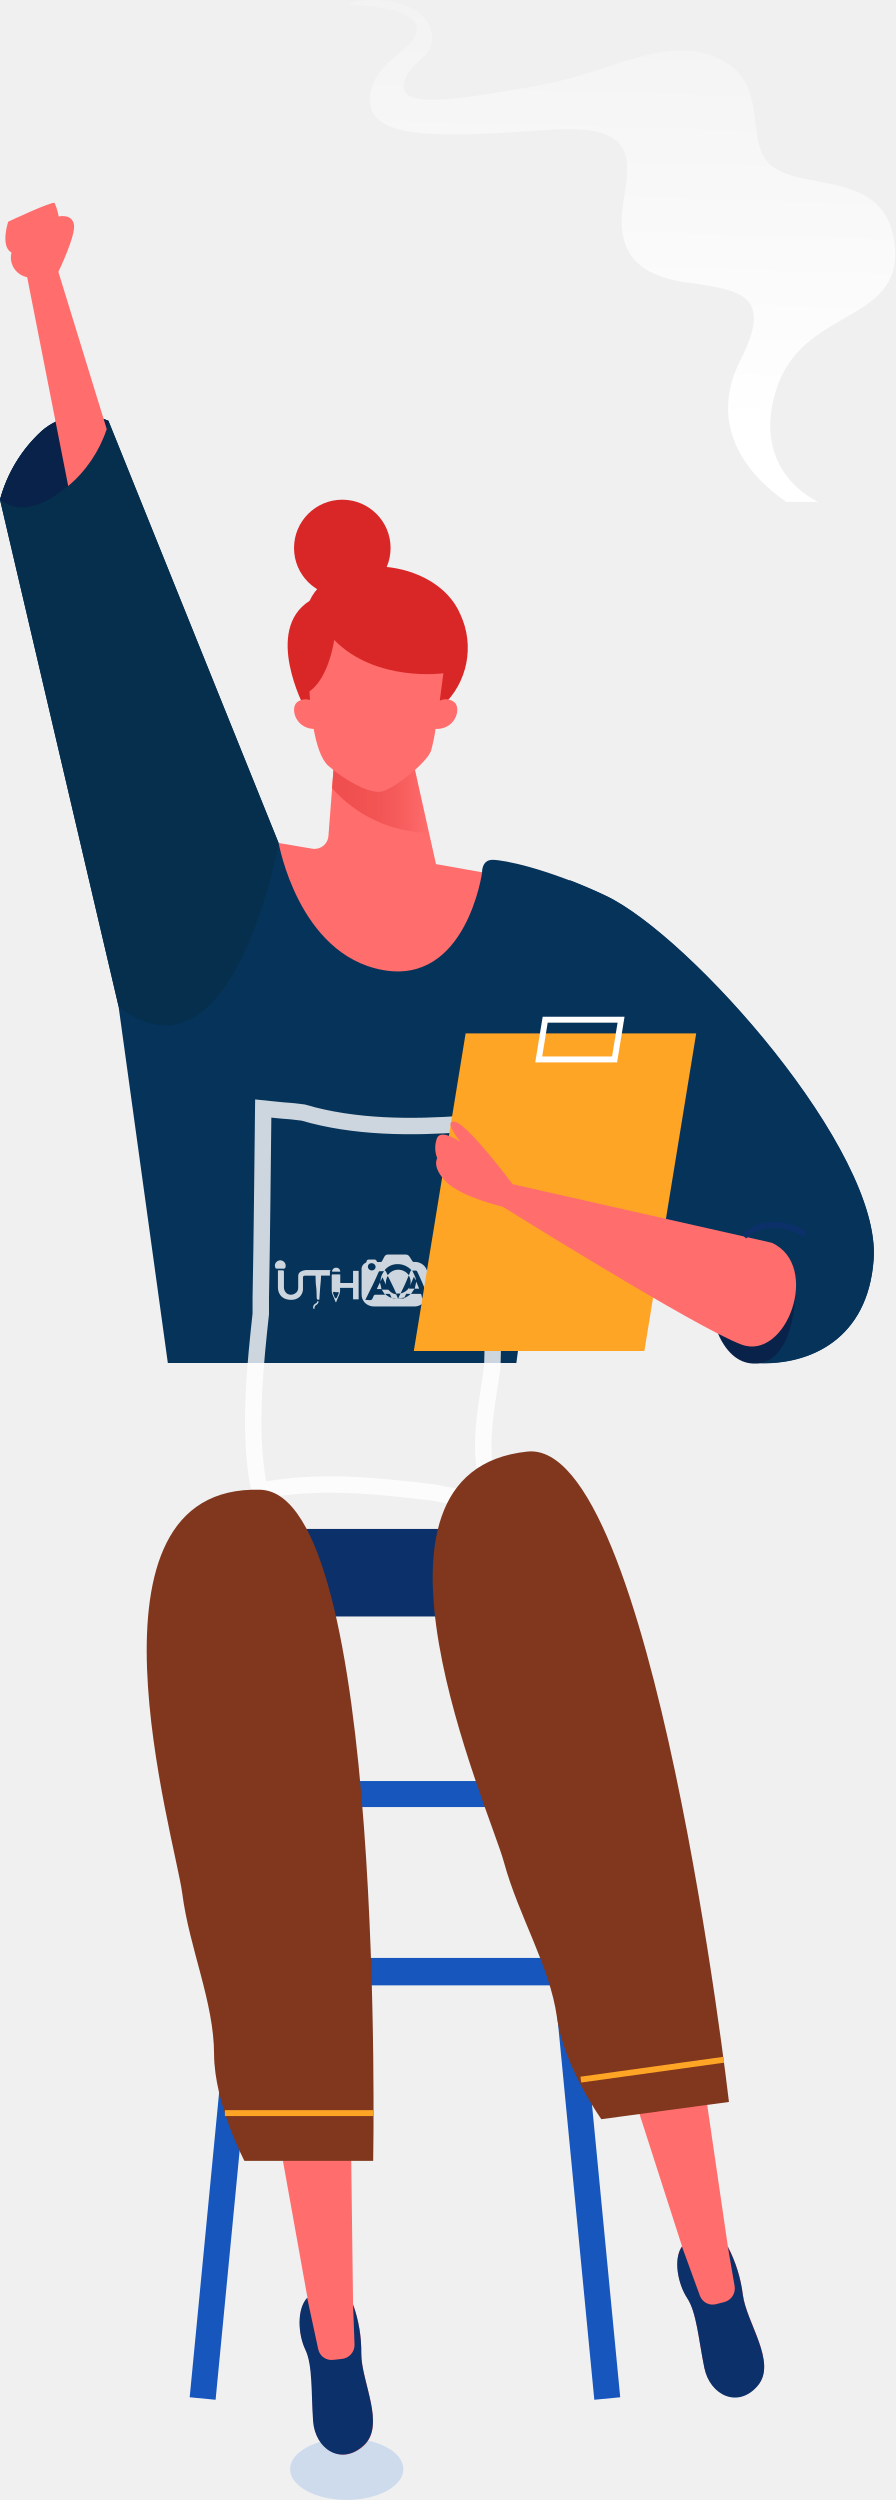
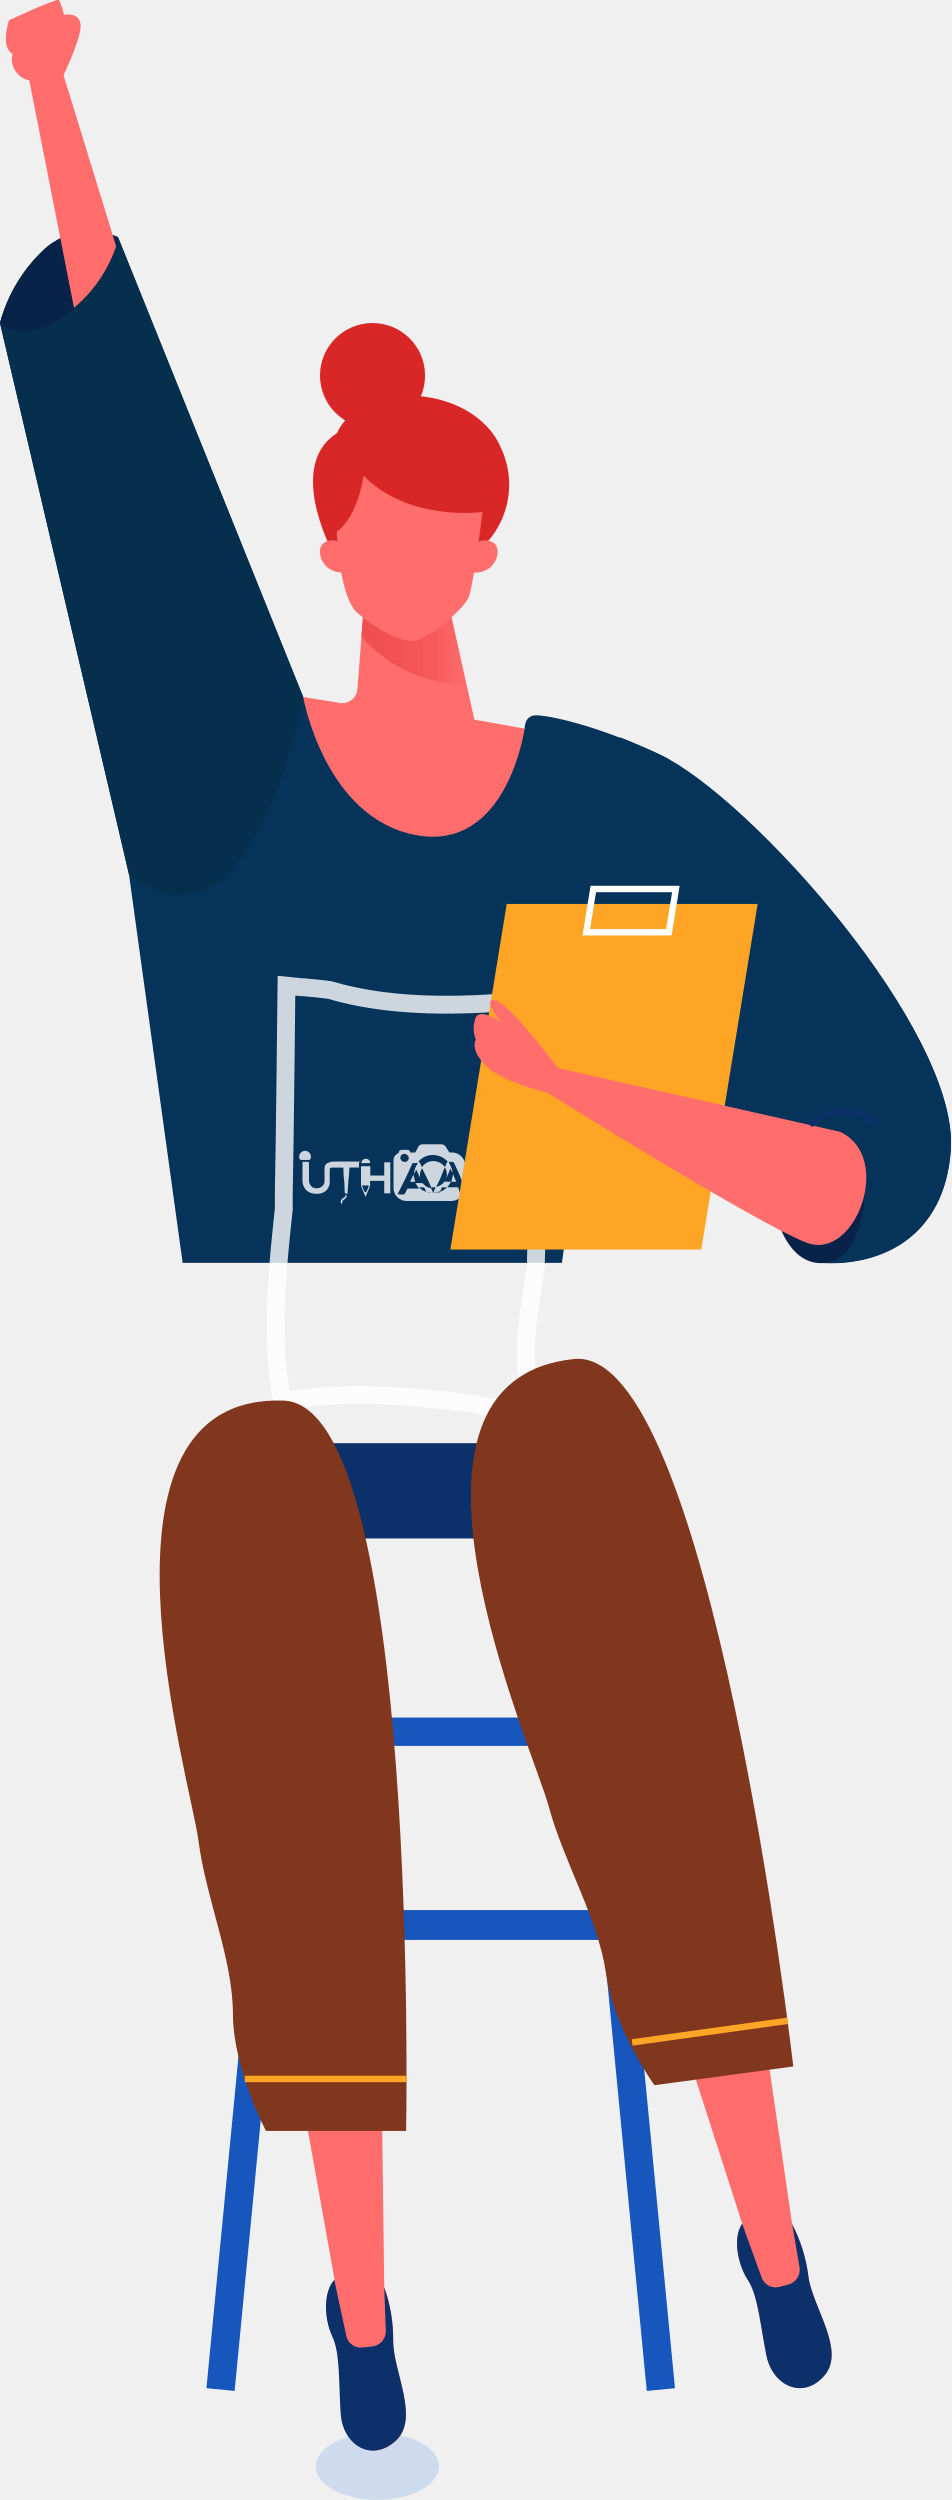
- <svg xmlns="http://www.w3.org/2000/svg" viewBox="0 0 109.06 304.48">
+ <svg xmlns="http://www.w3.org/2000/svg" viewBox="0 0 106.43 279.78">
  <defs>
-     <style>.cls-1,.cls-13,.cls-15,.cls-18,.cls-2,.cls-8{fill:none;stroke-miterlimit:10;}.cls-1,.cls-2{stroke:#1656bd;}.cls-1{stroke-width:3.17px;}.cls-2{stroke-width:3.34px;}.cls-3{fill:#0c3069;}.cls-4{fill:#cedbed;}.cls-5{fill:#ff6d6d;}.cls-6{fill:#063359;}.cls-7{fill:#052f4c;}.cls-13,.cls-8{stroke:#fff;}.cls-8{stroke-width:2px;}.cls-10,.cls-8{opacity:0.8;}.cls-9{fill:#08224a;}.cls-11{fill:#fff;}.cls-12{fill:#ffa526;}.cls-13,.cls-15,.cls-18{stroke-width:0.72px;}.cls-14{fill:#80371d;}.cls-15{stroke:#ffa526;}.cls-16{fill:url(#linear-gradient);}.cls-17{fill:#d92727;}.cls-18{stroke:#0c3069;}.cls-19{fill:url(#linear-gradient-2);}</style>
-     <linearGradient id="linear-gradient" x1="40.44" y1="96.82" x2="52.23" y2="96.82" gradientUnits="userSpaceOnUse">
+     <style>.cls-1,.cls-13,.cls-15,.cls-18,.cls-2,.cls-8{fill:none;stroke-miterlimit:10;}.cls-1,.cls-2{stroke:#1656bd;}.cls-1{stroke-width:3.17px;}.cls-2{stroke-width:3.34px;}.cls-3{fill:#0c3069;}.cls-4{fill:#cedbed;}.cls-5{fill:#ff6d6d;}.cls-6{fill:#063359;}.cls-7{fill:#052f4c;}.cls-13,.cls-8{stroke:#fff;}.cls-8{stroke-width:2px;}.cls-10,.cls-8{opacity:0.8;}.cls-9{fill:#08224a;}.cls-11{fill:#fff;}.cls-12{fill:#ffa526;}.cls-13,.cls-15,.cls-18{stroke-width:0.72px;}.cls-14{fill:#80371d;}.cls-15{stroke:#ffa526;}.cls-16{fill:url(#linear-gradient);}.cls-17{fill:#d92727;}.cls-18{stroke:#0c3069;}</style>
+     <linearGradient id="linear-gradient" x1="40.44" y1="72.11" x2="52.23" y2="72.11" gradientUnits="userSpaceOnUse">
      <stop offset="0" stop-color="#f04f4f" />
      <stop offset="0.15" stop-color="#f04f4f" stop-opacity="0.99" />
      <stop offset="0.28" stop-color="#f04f4f" stop-opacity="0.94" />
      <stop offset="0.4" stop-color="#f04f4f" stop-opacity="0.86" />
      <stop offset="0.53" stop-color="#f04f4f" stop-opacity="0.76" />
      <stop offset="0.65" stop-color="#f04f4f" stop-opacity="0.62" />
      <stop offset="0.76" stop-color="#f04f4f" stop-opacity="0.45" />
      <stop offset="0.88" stop-color="#f04f4f" stop-opacity="0.25" />
      <stop offset="0.99" stop-color="#f04f4f" stop-opacity="0.02" />
      <stop offset="1" stop-color="#f04f4f" stop-opacity="0" />
    </linearGradient>
-     <linearGradient id="linear-gradient-2" x1="74.67" y1="54.83" x2="76.52" y2="-12.02" gradientUnits="userSpaceOnUse">
-       <stop offset="0.05" stop-color="#fff" />
-       <stop offset="1" stop-color="#fff" stop-opacity="0" />
-     </linearGradient>
  </defs>
  <g id="Layer_2" data-name="Layer 2">
    <g id="girl_1" data-name="girl 1">
-       <line class="cls-1" x1="34.15" y1="194.05" x2="24.68" y2="292.12" />
-       <line class="cls-1" x1="64.5" y1="194.05" x2="73.96" y2="292.12" />
-       <line class="cls-1" x1="31.79" y1="218.5" x2="67.01" y2="218.5" />
-       <line class="cls-2" x1="29.85" y1="240.13" x2="68.94" y2="240.13" />
-       <rect class="cls-3" x="24.68" y="186.21" width="49.27" height="10.66" rx="3.4" />
-       <ellipse class="cls-4" cx="42.23" cy="300.72" rx="6.9" ry="3.75" />
-       <path class="cls-5" d="M42.75,261.07,43,280.65a17.1,17.1,0,0,1,1,6c0,3.44,3,8.74.32,11.21s-5.92.41-6.15-3,0-6.79-.94-8.67-1.06-4.95.22-6.33l-3.31-18.46Z" />
-       <path class="cls-3" d="M41.61,287.3l-1,.11a1.65,1.65,0,0,1-1.85-1.28l-1.35-6.28c-1.28,1.38-1.12,4.45-.22,6.33s.7,5.22.94,8.67,3.42,5.49,6.15,3S44,290.11,44,286.67a17.1,17.1,0,0,0-1-6l.18,4.88A1.71,1.71,0,0,1,41.61,287.3Z" />
-       <path class="cls-5" d="M85.82,254.23l2.83,19.37a17.25,17.25,0,0,1,1.82,5.84c.43,3.41,4.19,8.26,1.82,11.06s-5.81,1.2-6.51-2.18-.94-6.72-2.08-8.47-1.72-4.76-.64-6.29l-5.74-17.85Z" />
-       <path class="cls-3" d="M88.19,280.38l-.94.24a1.65,1.65,0,0,1-2-1l-2.19-6c-1.08,1.53-.51,4.55.64,6.29s1.39,5.09,2.08,8.47,4.13,5,6.51,2.18-1.39-7.65-1.82-11.06a17.25,17.25,0,0,0-1.82-5.84l.83,4.82A1.72,1.72,0,0,1,88.19,280.38Z" />
-       <path class="cls-6" d="M33.93,102.67s11.7,9.67,24.78,3.57c0,0-.05-1.52,1.27-1.52s6.57,1,13.83,4.41C84,114,107.37,140.18,106.4,153.43c-.7,9.69-7.75,12.86-14.09,12.6s-5.81-11-5.81-11L66.59,138.28,62.89,166H20.44l-6-43.43L0,60.86a17.52,17.52,0,0,1,5.08-8.37,7.64,7.64,0,0,1,8.13-1.23Z" />
-       <path class="cls-7" d="M33.93,102.67,13.21,51.26a7.64,7.64,0,0,0-8.13,1.23A17.52,17.52,0,0,0,0,60.86L14.45,122.6C28.45,133.35,33.93,102.67,33.93,102.67Z" />
-       <path class="cls-8" d="M59.39,181.58a7.18,7.18,0,0,1-4.75.55c-.56-.08-1.12-.2-1.66-.33-7.24-.87-14.2-1.62-21.37-.22a34.18,34.18,0,0,1-.52-3.39c-.61-5.76,0-12,.67-18.17,0-.65,0-1.29,0-1.93.15-7.67.2-15.14.3-23.08l1.55.16c.55.06,1.15.11,1.86.16l1.45.17c6.28,1.85,13.28,1.85,19.64,1.38l1.41-.2c1-.16,1.9-.36,2.86-.62a5.6,5.6,0,0,1,1.35.73,7.24,7.24,0,0,1,1.32,1.29,8.89,8.89,0,0,1,.09,1.45,31.69,31.69,0,0,1-.88,5.37c-.08.53-.17,1.06-.26,1.58-.5,2.64-1.24,5.25-1.93,7.71-.05.54-.09,1.05-.12,1.57-.21,3.59-.38,7.17-.44,10.66-.08.59-.16,1.18-.25,1.77-.63,4.13-1.42,8.34-.28,12.56C59.4,181.26,59.39,181.58,59.39,181.58Z" />
-       <path class="cls-6" d="M92.31,166c6.34.26,13.39-2.91,14.09-12.6,1-13.25-22.37-39.46-32.59-44.3-1.58-.76-3.07-1.38-4.44-1.91h0c-9.31,15.2-2.78,31.06-2.78,31.06L86.5,155S86,165.76,92.31,166Z" />
-       <path class="cls-9" d="M96.9,155.71c.12,6.42-1.8,10.78-5.52,10.33s-5.53-6.46-4.88-11Z" />
+       <line class="cls-1" x1="34.15" y1="169.35" x2="24.68" y2="267.42" />
+       <line class="cls-1" x1="64.5" y1="169.35" x2="73.96" y2="267.42" />
+       <line class="cls-1" x1="31.79" y1="193.8" x2="67.01" y2="193.8" />
+       <line class="cls-2" x1="29.85" y1="215.43" x2="68.94" y2="215.43" />
+       <rect class="cls-3" x="24.68" y="161.51" width="49.27" height="10.66" rx="3.4" />
+       <ellipse class="cls-4" cx="42.23" cy="276.02" rx="6.9" ry="3.75" />
+       <path class="cls-5" d="M42.75,236.37,43,255.94a17.19,17.19,0,0,1,1,6c0,3.44,3,8.74.32,11.21s-5.92.41-6.15-3,0-6.79-.94-8.67-1.06-5,.22-6.33l-3.31-18.46Z" />
+       <path class="cls-3" d="M41.61,262.6l-1,.11a1.65,1.65,0,0,1-1.85-1.28l-1.35-6.28c-1.28,1.38-1.12,4.44-.22,6.33s.7,5.22.94,8.67,3.42,5.49,6.15,3S44,265.41,44,262a17.19,17.19,0,0,0-1-6l.18,4.89A1.71,1.71,0,0,1,41.61,262.6Z" />
+       <path class="cls-5" d="M85.82,229.53l2.83,19.37a17.25,17.25,0,0,1,1.82,5.84c.43,3.41,4.19,8.25,1.82,11.06s-5.81,1.2-6.51-2.18-.94-6.72-2.08-8.47-1.72-4.76-.64-6.3L77.32,231Z" />
+       <path class="cls-3" d="M88.19,255.68l-.94.24a1.65,1.65,0,0,1-2-1l-2.19-6.05c-1.08,1.54-.51,4.56.64,6.3s1.39,5.09,2.08,8.47,4.13,5,6.51,2.18-1.39-7.65-1.82-11.06a17.25,17.25,0,0,0-1.82-5.84l.83,4.82A1.72,1.72,0,0,1,88.19,255.68Z" />
+       <path class="cls-6" d="M33.93,78s11.7,9.67,24.78,3.57c0,0-.05-1.52,1.27-1.52s6.57,1,13.83,4.4c10.22,4.85,33.56,31.06,32.59,44.31-.7,9.69-7.75,12.86-14.09,12.6s-5.81-11-5.81-11L66.59,113.58l-3.7,27.75H20.44l-6-43.43L0,36.16a17.47,17.47,0,0,1,5.08-8.37,7.66,7.66,0,0,1,8.13-1.24Z" />
+       <path class="cls-7" d="M33.93,78,13.21,26.55a7.66,7.66,0,0,0-8.13,1.24A17.47,17.47,0,0,0,0,36.16L14.45,97.9C28.45,108.65,33.93,78,33.93,78Z" />
+       <path class="cls-8" d="M59.39,156.88a7.24,7.24,0,0,1-4.75.55c-.56-.09-1.12-.21-1.66-.34-7.24-.86-14.2-1.61-21.37-.21a34.18,34.18,0,0,1-.52-3.39c-.61-5.76,0-12,.67-18.17,0-.65,0-1.29,0-1.93.15-7.67.2-15.14.3-23.08l1.55.16c.55,0,1.15.11,1.86.15l1.45.18c6.28,1.85,13.28,1.85,19.64,1.37.47,0,.94-.12,1.41-.2a27,27,0,0,0,2.86-.61,5.6,5.6,0,0,1,1.35.73,7.24,7.24,0,0,1,1.32,1.29,8.84,8.84,0,0,1,.09,1.44,31.81,31.81,0,0,1-.88,5.38c-.08.53-.17,1-.26,1.58-.5,2.64-1.24,5.25-1.93,7.71-.05.54-.09,1-.12,1.57-.21,3.59-.38,7.17-.44,10.66-.08.59-.16,1.18-.25,1.77-.63,4.13-1.42,8.34-.28,12.56C59.4,156.56,59.39,156.88,59.39,156.88Z" />
+       <path class="cls-6" d="M92.31,141.33c6.34.26,13.39-2.91,14.09-12.6,1-13.25-22.37-39.46-32.59-44.31-1.58-.75-3.07-1.37-4.44-1.91h0c-9.31,15.21-2.78,31.07-2.78,31.07L86.5,130.32S86,141.06,92.31,141.33Z" />
+       <path class="cls-9" d="M96.9,131c.12,6.42-1.8,10.78-5.52,10.33s-5.53-6.46-4.88-11Z" />
      <g id="Layer_2-2" data-name="Layer 2" class="cls-10">
        <g id="Layer_1-2" data-name="Layer 1-2">
-           <path class="cls-11" d="M48.79,157.53a1.66,1.66,0,0,0,1.08-.76l-.07.18h.69l-.43.63h1.08a.18.18,0,0,1,.2.15.42.42,0,0,0,0,.1c.08.25.13.55.55.39a1.58,1.58,0,0,1-1.44.9H45.6a1.6,1.6,0,0,1-1.14-.43,1.44,1.44,0,0,1-.42-1.1c0-.49,0-1,0-1.45s0-1,0-1.45a.86.86,0,0,1,.53-.91.26.26,0,0,0,.07-.11c0-.2.13-.27.34-.27h.5c.27,0,.33,0,.45.3h.47a.22.22,0,0,0,.12-.09l.28-.53a.48.48,0,0,1,.48-.29h2.1a.56.56,0,0,1,.52.3c.1.17.22.33.32.5a.21.21,0,0,0,.2.11,1.47,1.47,0,0,1,.8.15,1.49,1.49,0,0,1,.85,1.24c0,.43,0,.87,0,1.3s0,.87,0,1.3c0,0,0,.05,0,.08l-.07-.16c-.18-.45-.36-.9-.55-1.35s-.41-.9-.62-1.36a.22.22,0,0,0-.24-.15h-.38c.14.29.28.58.4.88a.52.52,0,0,1,0,.3l-.2-.44c-.16.39-.31.76-.48,1.14a1.52,1.52,0,0,0-.15-1.29c-.13.33-.27.64-.4.95s-.39.83-.6,1.25h-.55s0,0,0-.06c-.15-.35-.3-.69-.46-1s-.33-.69-.5-1l-.05-.07a1.6,1.6,0,0,0-.21,1.06l-.43-.91-.24.53a2,2,0,0,1,.44-1.27h-.46c-.12,0-.17,0-.22.14-.23.53-.48,1.07-.74,1.61-.13.27-.26.53-.4.8l-.4.81-.07.14h.16c.19,0,.43.06.57,0s.2-.31.29-.49a.21.21,0,0,1,.24-.14h1.14l-.4-.62h.67a.22.22,0,0,1,.22.09,1.38,1.38,0,0,0,.87.48c.08.18.15.36.24.55C48.59,157.88,48.69,157.71,48.79,157.53Zm.46.55a2.22,2.22,0,0,0,.77-.5h-.46a.11.11,0,0,0-.09,0c-.08.14-.14.3-.22.45a8.62,8.62,0,0,1-.87.11,4.5,4.5,0,0,1-.63-.07l0,0a.45.45,0,0,0,.18.07h1C49.05,158.24,49.17,158.23,49.25,158.08Zm-2-2.79a1.51,1.51,0,0,1,1.22-.65,1.59,1.59,0,0,1,1.32.67c.14-.18.11-.46.32-.61a2.26,2.26,0,0,0-1.72-.74,2,2,0,0,0-1.56.75C47.09,154.82,47.06,155.12,47.24,155.29Zm-2-1.45a.44.44,0,0,0-.45.45.48.48,0,0,0,.49.44h0a.45.45,0,0,0,.46-.45.49.49,0,0,0-.5-.44Zm1.64,3.74a2.08,2.08,0,0,0,.81.5c-.07-.15-.11-.28-.18-.41a.19.19,0,0,0-.12-.09c-.15,0-.31,0-.51,0Z" />
-           <path class="cls-11" d="M40.18,154.77v.59H39.1c0,.51-.07,1-.11,1.49s-.07,1-.1,1.44l0,0c-.3,0-.3,0-.32-.28s0-.88-.07-1.32-.05-.88-.07-1.32c-.42,0-.84,0-1.27,0-.24,0-.26.07-.26.31,0,.47,0,.94,0,1.4a1.36,1.36,0,0,1-.42.88,1.48,1.48,0,0,1-.92.35,2.12,2.12,0,0,1-.66-.07,1.37,1.37,0,0,1-.77-.52,1.59,1.59,0,0,1-.28-.94v-2.06c.22,0,.44,0,.66,0,0,0,.07.09.07.14l0,.88c0,.3,0,.59,0,.89v.19a.93.93,0,0,0,.42.76.9.9,0,0,0,.86,0,.78.78,0,0,0,.46-.74c0-.46,0-.93,0-1.39a.6.6,0,0,1,.36-.61,1.51,1.51,0,0,1,.63-.16l1.46,0h1.55Z" />
-           <path class="cls-11" d="M55.21,158.23a.49.49,0,0,1-.58-.24l-.75-1c-.25-.35-.51-.7-.78-1.06,0,0,0,.58,0,1.17s0,1.17,0,1.17h-.62s0-.88,0-1.75,0-1.74,0-1.74.3,0,.45,0a.33.33,0,0,1,.14.1l.73.95.72,1,.11.15s0-.53,0-1.07,0-1.07,0-1.07h.63s0,.87,0,1.74S55.21,158.23,55.21,158.23Z" />
-           <path class="cls-11" d="M40.44,155.21h1v1.44h0v-.39H43v-1.48h.68s0,.22,0,.54v1.2c0,.43,0,.86,0,1.19s0,.54,0,.54H43l0-1.4h-1.6a1.56,1.56,0,0,1-.11.91c-.12.29-.27.57-.37.88a1.88,1.88,0,0,1-.1-.19c-.1-.24-.18-.48-.29-.71a1.4,1.4,0,0,1-.13-.63c0-.3,0-.6,0-.9s0-.6,0-.9Zm.49,2.2s-.06-.06-.08-.06l-.28,0a.58.58,0,0,0,0,.19,4.19,4.19,0,0,0,.2.49.19.19,0,0,0,.13.1.23.23,0,0,0,.13-.11c.08-.16.14-.32.21-.49a.35.35,0,0,0,0-.16,1.28,1.28,0,0,0-.27,0S41,157.38,40.93,157.41Z" />
-           <path class="cls-11" d="M34.14,154.51h-.42a.17.17,0,0,1-.19-.12.62.62,0,0,1,.15-.71.66.66,0,0,1,1.06.74.19.19,0,0,1-.14.09c-.16,0-.31,0-.46,0Z" />
-           <path class="cls-11" d="M41.44,154.88h-1a.47.47,0,0,1,.45-.48A.48.48,0,0,1,41.44,154.88Z" />
-           <path class="cls-11" d="M50.7,156.1c.12.28.23.56.35.85h-.54C50.58,156.67,50.64,156.39,50.7,156.1Z" />
-           <path class="cls-11" d="M38.63,158.48c.15,0,.21,0,.16.13a.6.6,0,0,1-.19.27c-.2.11-.35.24-.28.51h-.16a.49.49,0,0,1,.24-.61C38.51,158.71,38.65,158.66,38.63,158.48Z" />
-           <path class="cls-11" d="M52.22,158.23h-.28l.13-.4Z" />
-           <path class="cls-11" d="M49.25,158.08c-.08.15-.2.16-.35.16h-1a.45.45,0,0,1-.18-.07l0,0a4.5,4.5,0,0,0,.63.07,8.62,8.62,0,0,0,.87-.11Z" />
-           <path class="cls-11" d="M46.46,157h-.57l.38-.81C46.34,156.42,46.4,156.69,46.46,157Z" />
+           <path class="cls-11" d="M48.79,132.83a1.66,1.66,0,0,0,1.08-.76l-.07.18h.69l-.43.62h1.08a.18.18,0,0,1,.2.15.42.42,0,0,0,0,.1c.08.25.13.55.55.38a1.57,1.57,0,0,1-1.44.91H45.6a1.6,1.6,0,0,1-1.14-.43,1.44,1.44,0,0,1-.42-1.1c0-.49,0-1,0-1.45s0-1,0-1.45a.88.88,0,0,1,.53-.92.18.18,0,0,0,.07-.1c0-.2.13-.27.34-.28h.5c.27,0,.33,0,.45.3.15,0,.31,0,.47,0a.22.22,0,0,0,.12-.09l.28-.53a.51.51,0,0,1,.48-.3h2.1a.58.58,0,0,1,.52.3c.1.18.22.34.32.51a.21.21,0,0,0,.2.11,1.47,1.47,0,0,1,.8.15,1.49,1.49,0,0,1,.85,1.24c0,.43,0,.86,0,1.3s0,.87,0,1.3c0,0,0,.05,0,.07l-.07-.15c-.18-.45-.36-.9-.55-1.35s-.41-.9-.62-1.36a.22.22,0,0,0-.24-.15h-.38c.14.3.28.59.4.89a.52.52,0,0,1,0,.3l-.2-.44c-.16.39-.31.76-.48,1.13a1.5,1.5,0,0,0-.15-1.28c-.13.33-.27.64-.4,1s-.39.83-.6,1.25h-.55s0,0,0-.06c-.15-.35-.3-.69-.46-1s-.33-.69-.5-1l-.05-.07a1.59,1.59,0,0,0-.21,1.06l-.43-.91c-.09.2-.16.36-.24.52a2,2,0,0,1,.44-1.26c-.18,0-.32,0-.46,0s-.17,0-.22.14c-.23.53-.48,1.07-.74,1.61l-.4.8-.4.81-.07.14h.16c.19,0,.43.06.57,0s.2-.31.29-.49a.22.22,0,0,1,.24-.15h1.14l-.4-.62c.25,0,.47,0,.67,0a.23.23,0,0,1,.22.1,1.37,1.37,0,0,0,.87.47c.08.18.15.36.24.56C48.59,133.18,48.69,133,48.79,132.83Zm.46.55a2.22,2.22,0,0,0,.77-.5h-.46a.13.13,0,0,0-.09,0c-.08.15-.14.31-.22.46a8.62,8.62,0,0,1-.87.11,4.5,4.5,0,0,1-.63-.07l0,0c.06,0,.12.07.18.07h1C49.05,133.54,49.17,133.53,49.25,133.38Zm-2-2.79a1.48,1.48,0,0,1,1.22-.65,1.59,1.59,0,0,1,1.32.67c.14-.18.11-.47.32-.61a2.26,2.26,0,0,0-1.72-.74,2,2,0,0,0-1.56.75C47.09,130.11,47.06,130.42,47.24,130.59Zm-2-1.46a.44.44,0,0,0-.45.45.48.48,0,0,0,.49.45h0a.45.45,0,0,0,.46-.45.51.51,0,0,0-.5-.45Zm1.64,3.75a2.08,2.08,0,0,0,.81.5c-.07-.15-.11-.28-.18-.41a.19.19,0,0,0-.12-.09Z" />
+           <path class="cls-11" d="M40.18,130.07v.59H39.1c0,.5-.07,1-.11,1.48s-.07,1-.1,1.45l0,0c-.3,0-.3,0-.32-.28s0-.88-.07-1.32-.05-.88-.07-1.32c-.42,0-.84,0-1.27,0-.24,0-.26.07-.26.31,0,.47,0,.94,0,1.4a1.36,1.36,0,0,1-.42.88,1.42,1.42,0,0,1-.92.34,2.11,2.11,0,0,1-.66-.06,1.37,1.37,0,0,1-.77-.52,1.59,1.59,0,0,1-.28-.94v-2.06h.66s.07.1.07.15l0,.88c0,.3,0,.59,0,.89v.19a.93.93,0,0,0,.42.76,1,1,0,0,0,.86,0,.78.78,0,0,0,.46-.74c0-.46,0-.93,0-1.39a.6.6,0,0,1,.36-.61,1.51,1.51,0,0,1,.63-.16l1.46,0h1.55Z" />
+           <path class="cls-11" d="M55.21,133.53a.51.51,0,0,1-.58-.24l-.75-1c-.25-.35-.51-.7-.78-1.06,0,0,0,.58,0,1.17s0,1.17,0,1.17h-.62s0-.88,0-1.75,0-1.75,0-1.75h.45c.05,0,.1.06.14.1l.73,1,.72.95.11.15s0-.53,0-1.07,0-1.07,0-1.07h.63s0,.87,0,1.74S55.21,133.53,55.21,133.53Z" />
+           <path class="cls-11" d="M40.44,130.51h1v1.44h0v-.39H43v-1.48h.68s0,.22,0,.54v1.2c0,.43,0,.86,0,1.19s0,.54,0,.54H43l0-1.4h-1.6a1.56,1.56,0,0,1-.11.91c-.12.29-.27.57-.37.88a1.88,1.88,0,0,1-.1-.19c-.1-.24-.18-.48-.29-.71a1.41,1.41,0,0,1-.13-.64c0-.29,0-.59,0-.89s0-.6,0-.91Zm.49,2.2s-.06-.06-.08-.06l-.28,0a.58.58,0,0,0,0,.19,4.19,4.19,0,0,0,.2.49s.08.1.13.09a.18.18,0,0,0,.13-.1c.08-.16.14-.32.21-.49a.38.38,0,0,0,0-.17,1.26,1.26,0,0,0-.27,0S41,132.68,40.93,132.71Z" />
+           <path class="cls-11" d="M34.14,129.81h-.42a.18.18,0,0,1-.19-.12.61.61,0,0,1,.15-.71.66.66,0,0,1,.81-.09.65.65,0,0,1,.25.82.21.21,0,0,1-.14.1Z" />
+           <path class="cls-11" d="M41.44,130.17h-1a.47.47,0,0,1,.45-.48A.48.48,0,0,1,41.44,130.17Z" />
+           <path class="cls-11" d="M50.7,131.4c.12.28.23.56.35.85h-.54C50.58,132,50.64,131.69,50.7,131.4Z" />
+           <path class="cls-11" d="M38.63,133.78c.15-.05.21,0,.16.13a.6.6,0,0,1-.19.27c-.2.11-.35.24-.28.51h-.16a.49.49,0,0,1,.24-.61C38.51,134,38.65,134,38.63,133.78Z" />
+           <path class="cls-11" d="M52.22,133.53h-.28l.13-.4Z" />
+           <path class="cls-11" d="M49.25,133.38c-.08.15-.2.16-.35.16h-1c-.06,0-.12-.05-.18-.07l0,0a4.5,4.5,0,0,0,.63.07,8.62,8.62,0,0,0,.87-.11Z" />
+           <path class="cls-11" d="M46.46,132.26h-.57l.38-.81C46.34,131.72,46.4,132,46.46,132.26Z" />
        </g>
      </g>
-       <polygon class="cls-12" points="78.48 164.54 50.4 164.54 56.71 125.86 84.79 125.86 78.48 164.54" />
-       <polygon class="cls-13" points="74.85 129.03 65.61 129.03 66.4 124.19 75.64 124.19 74.85 129.03" />
-       <path class="cls-14" d="M31.71,181.44c15.32.47,13.74,81.74,13.74,81.74H29.77s-3.66-6.92-3.7-13c0-6.3-3-12.86-3.87-19.56S8.46,180.74,31.71,181.44Z" />
-       <line class="cls-15" x1="45.5" y1="257.36" x2="27.39" y2="257.36" />
-       <path class="cls-14" d="M64.24,176.79C79.48,175.21,88.78,256,88.78,256l-15.54,2.1s-4.56-6.37-5.41-12.43c-.87-6.23-4.68-12.34-6.45-18.86S41.1,179.2,64.24,176.79Z" />
-       <line class="cls-15" x1="88.14" y1="250.86" x2="70.74" y2="253.28" />
-       <path class="cls-5" d="M40.74,92.24,40,101.82a1.7,1.7,0,0,1-2,1.54l-4.06-.69s2.38,13.55,12.62,15.46,12.16-11.89,12.16-11.89l-5.62-1-2.9-13Z" />
-       <path class="cls-16" d="M50.19,92.24H40.74L40.44,96a16.2,16.2,0,0,0,11.79,5.44Z" />
-       <path class="cls-17" d="M37.08,86.18s-5-9.42.62-13c2.91-6.29,15.41-5.32,18.36,1.63A9.64,9.64,0,0,1,53.86,86Z" />
-       <circle class="cls-17" cx="41.69" cy="66.74" r="5.88" />
-       <path class="cls-5" d="M55.2,85.43a1.65,1.65,0,0,0-1.64-.09C53.81,83.51,54,82,54,82s-8.19,1.14-13.3-4.06c0,0-.61,4.58-3,6.26,0,0,0,.41.06,1.06a1.72,1.72,0,0,0-1.45.17c-1.05.6-.44,3.25,1.89,3.35.34,1.84.89,3.71,1.79,4.49,2,1.76,4.76,3.26,6.25,3.17s5.73-3.52,6.26-5a22.44,22.44,0,0,0,.55-2.66l.25,0C55.64,88.68,56.25,86,55.2,85.43Z" />
-       <path class="cls-5" d="M94,151.36l-31.57-7.13s-5.42-7.27-7-7.6.66,2.46.66,2.46-2.26-1.6-2.84-.54a3.34,3.34,0,0,0,0,2.51s-.72,1.09,1.13,2.92,6.87,3,6.87,3,23.59,14.75,29.06,16.78S100.06,154.14,94,151.36Z" />
-       <path class="cls-9" d="M13.21,51.26a7.64,7.64,0,0,0-8.13,1.23A17.52,17.52,0,0,0,0,60.86C4.93,64.73,12.86,55.57,13.21,51.26Z" />
-       <path class="cls-5" d="M13,52.26,7.11,33.11S9.29,28.62,9,27.3s-1.85-.93-1.85-.93a7.22,7.22,0,0,0-.5-1.65C6.39,24.46,1,27,1,27s-1,3,.4,3.76a2.44,2.44,0,0,0,1.91,3l5,25.44A15.55,15.55,0,0,0,13,52.26Z" />
-       <path class="cls-18" d="M90.62,150.6s2.66-3,7.5-.29" />
-       <path class="cls-19" d="M99.63,61.12s-8.25-3.57-5.11-13.61S109.69,39.45,109,30.2s-10.12-7-14.51-9.64-.24-10.17-6.81-13.35-13,1.59-22,3.18-16.78,3-16.51,0S53.8,7,52.35,3.25,43.5-.45,42.44.61c0,0,8.06,0,8.32,2.77s-6,4.1-5.69,9.12,11.24,4,21.94,3.3,9.74,3.57,8.9,8.85.88,8.86,7.88,9.78,10.26,1.79,6.35,9.51c-3.37,6.66-.7,12.82,5.62,17.18Z" />
+       <polygon class="cls-12" points="78.48 139.84 50.4 139.84 56.71 101.16 84.79 101.16 78.48 139.84" />
+       <polygon class="cls-13" points="74.85 104.33 65.61 104.33 66.4 99.49 75.64 99.49 74.85 104.33" />
+       <path class="cls-14" d="M31.71,156.74c15.32.46,13.74,81.74,13.74,81.74H29.77s-3.66-6.92-3.7-13c0-6.29-3-12.86-3.87-19.55S8.46,156,31.71,156.74Z" />
+       <line class="cls-15" x1="45.5" y1="232.66" x2="27.39" y2="232.66" />
+       <path class="cls-14" d="M64.24,152.09c15.24-1.59,24.54,79.17,24.54,79.17l-15.54,2.1s-4.56-6.37-5.41-12.43c-.87-6.23-4.68-12.34-6.45-18.86S41.1,154.5,64.24,152.09Z" />
+       <line class="cls-15" x1="88.14" y1="226.15" x2="70.74" y2="228.57" />
+       <path class="cls-5" d="M40.74,67.53,40,77.12a1.7,1.7,0,0,1-2,1.54L33.93,78s2.38,13.55,12.62,15.46S58.71,81.54,58.71,81.54l-5.62-1-2.9-13Z" />
+       <path class="cls-16" d="M50.19,67.53H40.74l-.3,3.73a16.16,16.16,0,0,0,11.79,5.43Z" />
+       <path class="cls-17" d="M37.08,61.48s-5-9.43.62-13c2.91-6.3,15.41-5.33,18.36,1.63a9.64,9.64,0,0,1-2.2,11.23Z" />
+       <circle class="cls-17" cx="41.69" cy="42.03" r="5.88" />
+       <path class="cls-5" d="M55.2,60.73a1.65,1.65,0,0,0-1.64-.09c.25-1.83.43-3.34.43-3.34s-8.19,1.14-13.3-4.06c0,0-.61,4.58-3,6.26,0,0,0,.41.06,1.06a1.68,1.68,0,0,0-1.45.17c-1.05.59-.44,3.25,1.89,3.34.34,1.85.89,3.72,1.79,4.5,2,1.76,4.76,3.26,6.25,3.17s5.73-3.52,6.26-5a22.44,22.44,0,0,0,.55-2.66,1,1,0,0,0,.25,0C55.64,64,56.25,61.32,55.2,60.73Z" />
+       <path class="cls-5" d="M94,126.66l-31.57-7.13s-5.42-7.27-7-7.6.66,2.46.66,2.46-2.26-1.6-2.84-.55a3.34,3.34,0,0,0,0,2.51s-.72,1.1,1.13,2.93,6.87,3,6.87,3S84.81,137,90.28,139.08,100.06,129.43,94,126.66Z" />
+       <path class="cls-9" d="M13.21,26.55a7.66,7.66,0,0,0-8.13,1.24A17.47,17.47,0,0,0,0,36.16C4.93,40,12.86,30.87,13.21,26.55Z" />
+       <path class="cls-5" d="M13,27.56,7.11,8.41S9.29,3.92,9,2.6s-1.85-.93-1.85-.93A7.22,7.22,0,0,0,6.61,0C6.39-.24,1,2.27,1,2.27s-1,3,.4,3.76A2.43,2.43,0,0,0,3.28,9l5,25.45A15.55,15.55,0,0,0,13,27.56Z" />
+       <path class="cls-18" d="M90.62,125.9s2.66-3,7.5-.29" />
    </g>
  </g>
</svg>
